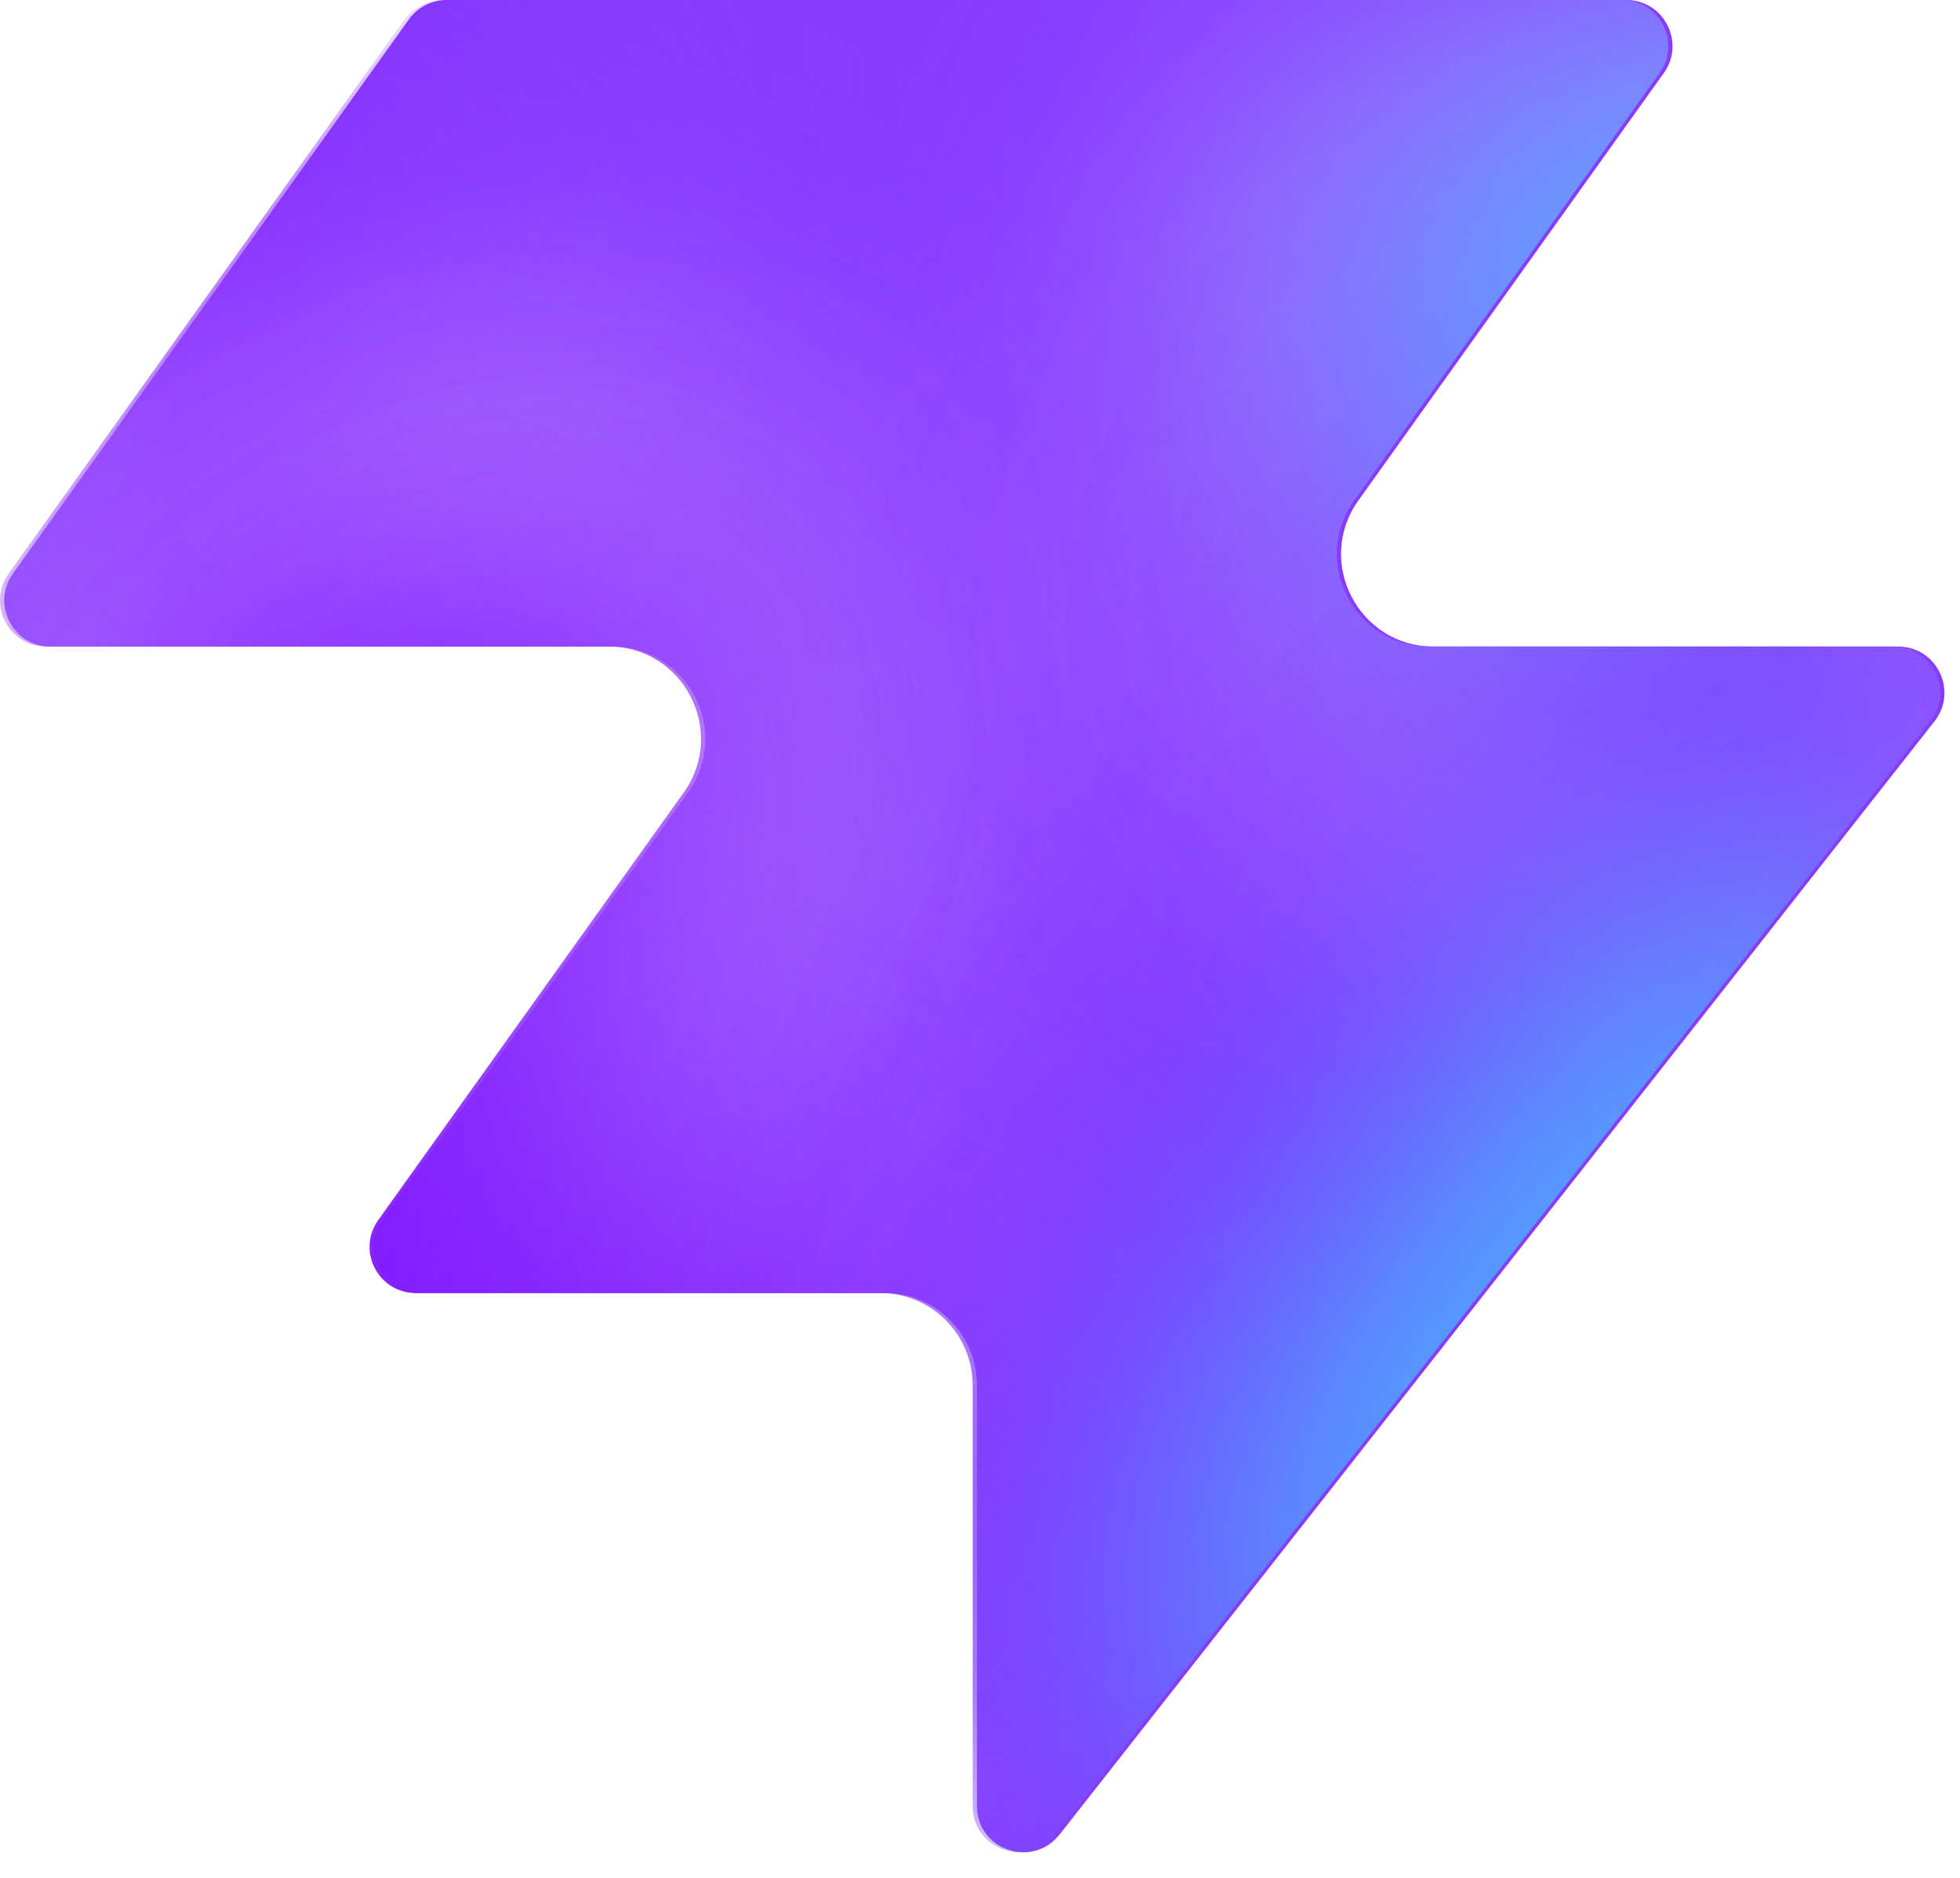
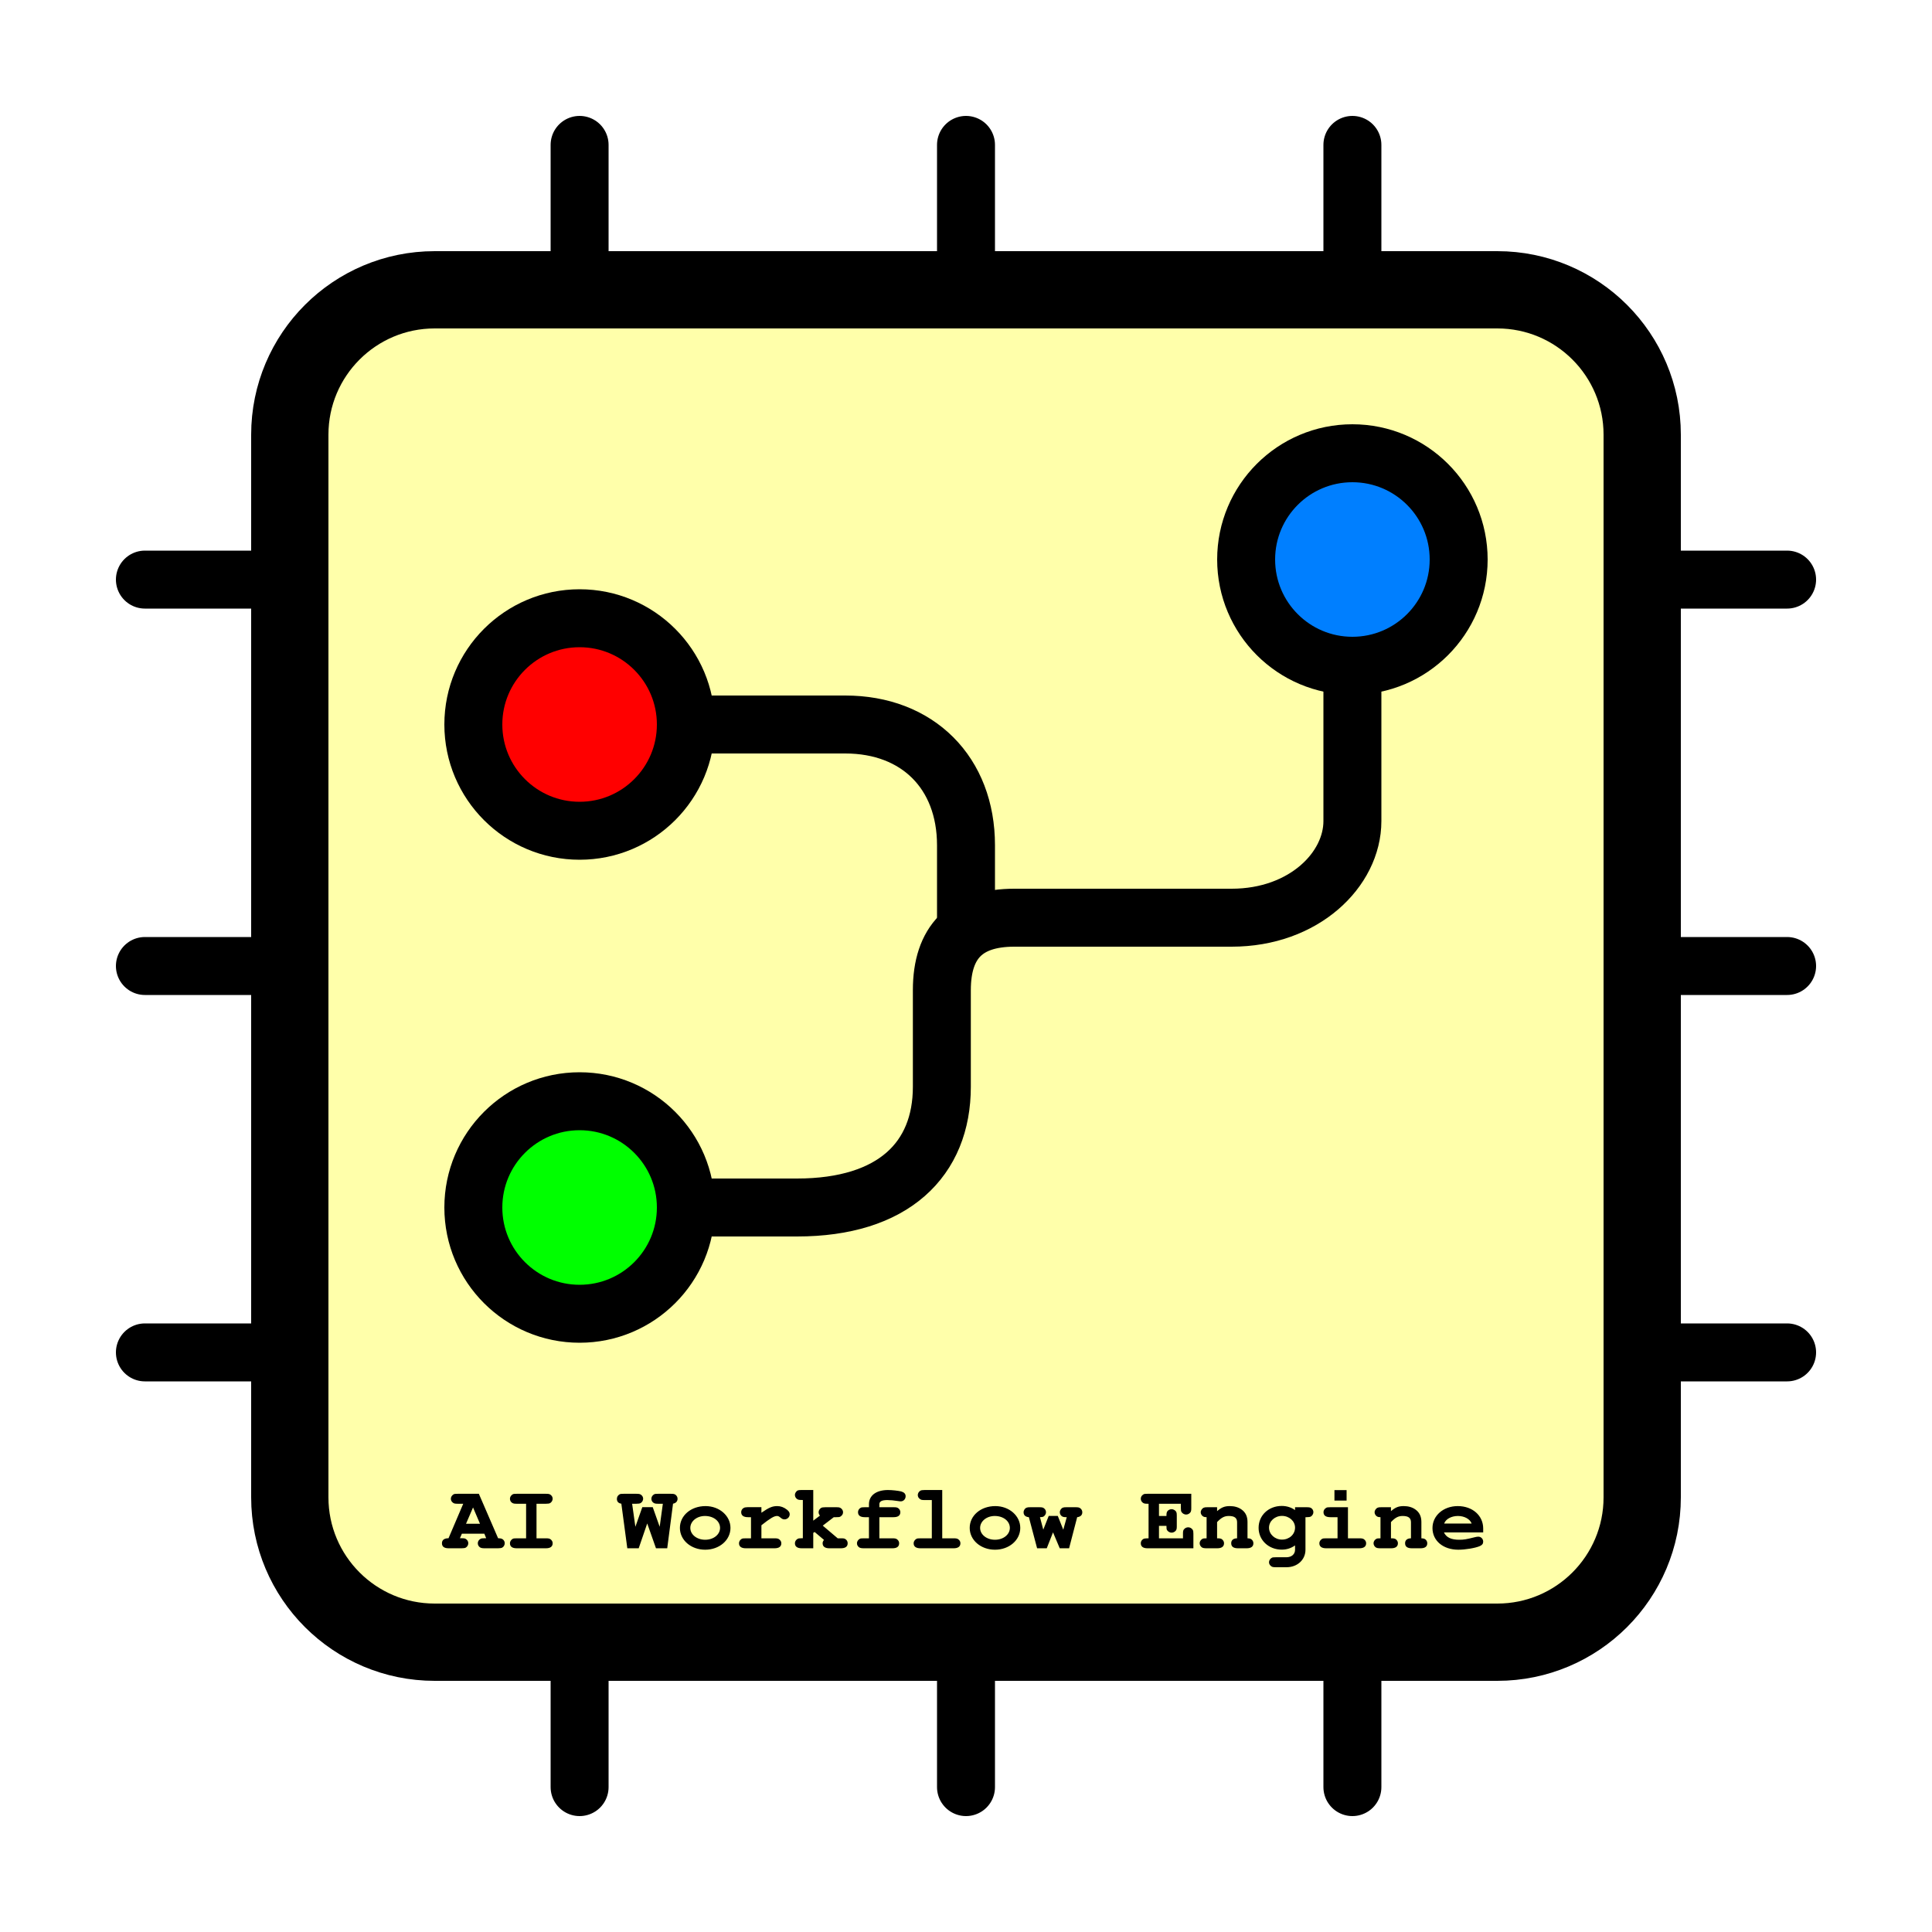
- <svg xmlns="http://www.w3.org/2000/svg" width="48" height="46" fill="none" viewBox="0 0 48 46">
-   <path fill="#863bff" d="M25.946 44.938c-.664.845-2.021.375-2.021-.698V33.937a2.26 2.26 0 0 0-2.262-2.262H10.287c-.92 0-1.456-1.04-.92-1.788l7.48-10.471c1.07-1.497 0-3.578-1.842-3.578H1.237c-.92 0-1.456-1.04-.92-1.788L10.013.474c.214-.297.556-.474.92-.474h28.894c.92 0 1.456 1.04.92 1.788l-7.48 10.471c-1.07 1.498 0 3.579 1.842 3.579h11.377c.943 0 1.473 1.088.89 1.83L25.947 44.94z" style="fill:#863bff;fill:color(display-p3 .525 .23 1);fill-opacity:1" />
-   <mask id="a" width="48" height="46" x="0" y="0" maskUnits="userSpaceOnUse" style="mask-type:alpha">
-     <path fill="#000" d="M25.842 44.938c-.664.844-2.021.375-2.021-.698V33.937a2.26 2.26 0 0 0-2.262-2.262H10.183c-.92 0-1.456-1.04-.92-1.788l7.48-10.471c1.07-1.498 0-3.579-1.842-3.579H1.133c-.92 0-1.456-1.04-.92-1.787L9.91.473c.214-.297.556-.474.92-.474h28.894c.92 0 1.456 1.04.92 1.788l-7.48 10.471c-1.07 1.498 0 3.578 1.842 3.578h11.377c.943 0 1.473 1.088.89 1.832L25.843 44.94z" style="fill:#000;fill-opacity:1" />
-   </mask>
-   <g mask="url(#a)">
-     <g filter="url(#b)">
-       <ellipse cx="5.508" cy="14.704" fill="#ede6ff" rx="5.508" ry="14.704" style="fill:#ede6ff;fill:color(display-p3 .927 .903 1);fill-opacity:1" transform="matrix(.00324 1 1 -.00324 -4.47 31.516)" />
+ <svg xmlns="http://www.w3.org/2000/svg" width="400" height="400">
+   <g class="layer" display="inline">
+     <rect fill="#ffffaa" height="280" id="svg_1" rx="30" ry="30" stroke="#000" stroke-width="16" width="280" x="60" y="60" />
+     <g id="svg_2" stroke="#000" stroke-linecap="round" stroke-width="12" transform="matrix(1 0 0 1 0 0) matrix(1 0 0 1 0 0)">
+       <g id="svg_22">
+         <line fill="#ff007f" id="svg_3" x1="120" x2="120" y1="60" y2="30" />
+         <line fill="#ff007f" id="svg_4" x1="200" x2="200" y1="60" y2="30" />
+         <line fill="#ff007f" id="svg_5" x1="280" x2="280" y1="60" y2="30" />
+         <line fill="#ff007f" id="svg_6" x1="120" x2="120" y1="340" y2="370" />
+         <line fill="#ff007f" id="svg_7" x1="200" x2="200" y1="340" y2="370" />
+         <line fill="#ff007f" id="svg_8" x1="280" x2="280" y1="340" y2="370" />
+         <line fill="#ff007f" id="svg_9" x1="60" x2="30" y1="120" y2="120" />
+         <line fill="#ff007f" id="svg_10" x1="60" x2="30" y1="200" y2="200" />
+         <line fill="#ff007f" id="svg_11" x1="60" x2="30" y1="280" y2="280" />
+         <line fill="#ff007f" id="svg_12" x1="340" x2="370" y1="120" y2="120" />
+         <line fill="#ff007f" id="svg_13" x1="340" x2="370" y1="200" y2="200" />
+         <line fill="#ff007f" id="svg_14" x1="340" x2="370" y1="280" y2="280" />
+       </g>
    </g>
-     <g filter="url(#c)">
-       <ellipse cx="10.399" cy="29.851" fill="#ede6ff" rx="10.399" ry="29.851" style="fill:#ede6ff;fill:color(display-p3 .927 .903 1);fill-opacity:1" transform="matrix(.00324 1 1 -.00324 -39.328 7.883)" />
-     </g>
-     <g filter="url(#d)">
-       <ellipse cx="5.508" cy="30.487" fill="#7e14ff" rx="5.508" ry="30.487" style="fill:#7e14ff;fill:color(display-p3 .492 .077 1);fill-opacity:1" transform="rotate(89.814 -25.913 -14.639)scale(1 -1)" />
-     </g>
-     <g filter="url(#e)">
-       <ellipse cx="5.508" cy="30.599" fill="#7e14ff" rx="5.508" ry="30.599" style="fill:#7e14ff;fill:color(display-p3 .492 .077 1);fill-opacity:1" transform="rotate(89.814 -32.644 -3.334)scale(1 -1)" />
-     </g>
-     <g filter="url(#f)">
-       <ellipse cx="5.508" cy="30.599" fill="#7e14ff" rx="5.508" ry="30.599" style="fill:#7e14ff;fill:color(display-p3 .492 .077 1);fill-opacity:1" transform="matrix(.00324 1 1 -.00324 -34.34 30.47)" />
-     </g>
-     <g filter="url(#g)">
-       <ellipse cx="14.072" cy="22.078" fill="#ede6ff" rx="14.072" ry="22.078" style="fill:#ede6ff;fill:color(display-p3 .927 .903 1);fill-opacity:1" transform="rotate(93.35 24.506 48.493)scale(-1 1)" />
-     </g>
-     <g filter="url(#h)">
-       <ellipse cx="3.47" cy="21.501" fill="#7e14ff" rx="3.47" ry="21.501" style="fill:#7e14ff;fill:color(display-p3 .492 .077 1);fill-opacity:1" transform="rotate(89.009 28.708 47.59)scale(-1 1)" />
-     </g>
-     <g filter="url(#i)">
-       <ellipse cx="3.47" cy="21.501" fill="#7e14ff" rx="3.47" ry="21.501" style="fill:#7e14ff;fill:color(display-p3 .492 .077 1);fill-opacity:1" transform="rotate(89.009 28.708 47.59)scale(-1 1)" />
-     </g>
-     <g filter="url(#j)">
-       <ellipse cx=".387" cy="8.972" fill="#7e14ff" rx="4.407" ry="29.108" style="fill:#7e14ff;fill:color(display-p3 .492 .077 1);fill-opacity:1" transform="rotate(39.51 .387 8.972)" />
-     </g>
-     <g filter="url(#k)">
-       <ellipse cx="47.523" cy="-6.092" fill="#7e14ff" rx="4.407" ry="29.108" style="fill:#7e14ff;fill:color(display-p3 .492 .077 1);fill-opacity:1" transform="rotate(37.892 47.523 -6.092)" />
-     </g>
-     <g filter="url(#l)">
-       <ellipse cx="41.412" cy="6.333" fill="#47bfff" rx="5.971" ry="9.665" style="fill:#47bfff;fill:color(display-p3 .28 .748 1);fill-opacity:1" transform="rotate(37.892 41.412 6.333)" />
-     </g>
-     <g filter="url(#m)">
-       <ellipse cx="-1.879" cy="38.332" fill="#7e14ff" rx="4.407" ry="29.108" style="fill:#7e14ff;fill:color(display-p3 .492 .077 1);fill-opacity:1" transform="rotate(37.892 -1.88 38.332)" />
-     </g>
-     <g filter="url(#n)">
-       <ellipse cx="-1.879" cy="38.332" fill="#7e14ff" rx="4.407" ry="29.108" style="fill:#7e14ff;fill:color(display-p3 .492 .077 1);fill-opacity:1" transform="rotate(37.892 -1.88 38.332)" />
-     </g>
-     <g filter="url(#o)">
-       <ellipse cx="35.651" cy="29.907" fill="#7e14ff" rx="4.407" ry="29.108" style="fill:#7e14ff;fill:color(display-p3 .492 .077 1);fill-opacity:1" transform="rotate(37.892 35.651 29.907)" />
-     </g>
-     <g filter="url(#p)">
-       <ellipse cx="38.418" cy="32.4" fill="#47bfff" rx="5.971" ry="15.297" style="fill:#47bfff;fill:color(display-p3 .28 .748 1);fill-opacity:1" transform="rotate(37.892 38.418 32.4)" />
-     </g>
+     <path d="m142,250l23,0c20,0 30,-10 30,-25l0,-20c0,-10 5,-15 15,-15l45,0c15,0 25,-10 25,-20l0,-32" fill="none" id="svg_15" stroke="#000" stroke-linecap="round" stroke-linejoin="round" stroke-width="12" transform="matrix(1 0 0 1 0 0)" />
+     <path d="m142,150l33,0c15,0 25,10 25,25l0,15" fill="none" id="svg_16" stroke="#000" stroke-linecap="round" stroke-linejoin="round" stroke-width="12" />
+     <circle cx="120" cy="150" fill="#ff0000" id="svg_17" r="22" stroke="#000" stroke-width="12" transform="matrix(1 0 0 1 0 0)" />
+     <circle cx="120" cy="250" fill="#00ff00" id="svg_18" r="22" stroke="#000" stroke-width="12" />
+     <circle cx="280" cy="115.84" fill="#007fff" id="svg_19" r="22" stroke="#000" stroke-width="12" />
+     <text fill="#000000" font-family="Courier" font-size="20" font-style="normal" font-weight="bold" id="svg_21" stroke="#000" stroke-width="0" text-anchor="middle" transform="matrix(1 0 0 1 -31.4088 36.0277)" x="231.41" xml:space="preserve" y="284.53">AI Workflow Engine</text>
  </g>
-   <defs>
-     <filter id="b" width="60.045" height="41.654" x="-19.77" y="16.149" color-interpolation-filters="sRGB" filterUnits="userSpaceOnUse">
-       <feFlood flood-opacity="0" result="BackgroundImageFix" />
-       <feBlend in="SourceGraphic" in2="BackgroundImageFix" result="shape" />
-       <feGaussianBlur result="effect1_foregroundBlur_2002_17158" stdDeviation="7.659" />
-     </filter>
-     <filter id="c" width="90.34" height="51.437" x="-54.613" y="-7.533" color-interpolation-filters="sRGB" filterUnits="userSpaceOnUse">
-       <feFlood flood-opacity="0" result="BackgroundImageFix" />
-       <feBlend in="SourceGraphic" in2="BackgroundImageFix" result="shape" />
-       <feGaussianBlur result="effect1_foregroundBlur_2002_17158" stdDeviation="7.659" />
-     </filter>
-     <filter id="d" width="79.355" height="29.4" x="-49.64" y="2.03" color-interpolation-filters="sRGB" filterUnits="userSpaceOnUse">
-       <feFlood flood-opacity="0" result="BackgroundImageFix" />
-       <feBlend in="SourceGraphic" in2="BackgroundImageFix" result="shape" />
-       <feGaussianBlur result="effect1_foregroundBlur_2002_17158" stdDeviation="4.596" />
-     </filter>
-     <filter id="e" width="79.579" height="29.4" x="-45.045" y="20.029" color-interpolation-filters="sRGB" filterUnits="userSpaceOnUse">
-       <feFlood flood-opacity="0" result="BackgroundImageFix" />
-       <feBlend in="SourceGraphic" in2="BackgroundImageFix" result="shape" />
-       <feGaussianBlur result="effect1_foregroundBlur_2002_17158" stdDeviation="4.596" />
-     </filter>
-     <filter id="f" width="79.579" height="29.4" x="-43.513" y="21.178" color-interpolation-filters="sRGB" filterUnits="userSpaceOnUse">
-       <feFlood flood-opacity="0" result="BackgroundImageFix" />
-       <feBlend in="SourceGraphic" in2="BackgroundImageFix" result="shape" />
-       <feGaussianBlur result="effect1_foregroundBlur_2002_17158" stdDeviation="4.596" />
-     </filter>
-     <filter id="g" width="74.749" height="58.852" x="15.756" y="-17.901" color-interpolation-filters="sRGB" filterUnits="userSpaceOnUse">
-       <feFlood flood-opacity="0" result="BackgroundImageFix" />
-       <feBlend in="SourceGraphic" in2="BackgroundImageFix" result="shape" />
-       <feGaussianBlur result="effect1_foregroundBlur_2002_17158" stdDeviation="7.659" />
-     </filter>
-     <filter id="h" width="61.377" height="25.362" x="23.548" y="2.284" color-interpolation-filters="sRGB" filterUnits="userSpaceOnUse">
-       <feFlood flood-opacity="0" result="BackgroundImageFix" />
-       <feBlend in="SourceGraphic" in2="BackgroundImageFix" result="shape" />
-       <feGaussianBlur result="effect1_foregroundBlur_2002_17158" stdDeviation="4.596" />
-     </filter>
-     <filter id="i" width="61.377" height="25.362" x="23.548" y="2.284" color-interpolation-filters="sRGB" filterUnits="userSpaceOnUse">
-       <feFlood flood-opacity="0" result="BackgroundImageFix" />
-       <feBlend in="SourceGraphic" in2="BackgroundImageFix" result="shape" />
-       <feGaussianBlur result="effect1_foregroundBlur_2002_17158" stdDeviation="4.596" />
-     </filter>
-     <filter id="j" width="56.045" height="63.649" x="-27.636" y="-22.853" color-interpolation-filters="sRGB" filterUnits="userSpaceOnUse">
-       <feFlood flood-opacity="0" result="BackgroundImageFix" />
-       <feBlend in="SourceGraphic" in2="BackgroundImageFix" result="shape" />
-       <feGaussianBlur result="effect1_foregroundBlur_2002_17158" stdDeviation="4.596" />
-     </filter>
-     <filter id="k" width="54.814" height="64.646" x="20.116" y="-38.415" color-interpolation-filters="sRGB" filterUnits="userSpaceOnUse">
-       <feFlood flood-opacity="0" result="BackgroundImageFix" />
-       <feBlend in="SourceGraphic" in2="BackgroundImageFix" result="shape" />
-       <feGaussianBlur result="effect1_foregroundBlur_2002_17158" stdDeviation="4.596" />
-     </filter>
-     <filter id="l" width="33.541" height="35.313" x="24.641" y="-11.323" color-interpolation-filters="sRGB" filterUnits="userSpaceOnUse">
-       <feFlood flood-opacity="0" result="BackgroundImageFix" />
-       <feBlend in="SourceGraphic" in2="BackgroundImageFix" result="shape" />
-       <feGaussianBlur result="effect1_foregroundBlur_2002_17158" stdDeviation="4.596" />
-     </filter>
-     <filter id="m" width="54.814" height="64.646" x="-29.286" y="6.009" color-interpolation-filters="sRGB" filterUnits="userSpaceOnUse">
-       <feFlood flood-opacity="0" result="BackgroundImageFix" />
-       <feBlend in="SourceGraphic" in2="BackgroundImageFix" result="shape" />
-       <feGaussianBlur result="effect1_foregroundBlur_2002_17158" stdDeviation="4.596" />
-     </filter>
-     <filter id="n" width="54.814" height="64.646" x="-29.286" y="6.009" color-interpolation-filters="sRGB" filterUnits="userSpaceOnUse">
-       <feFlood flood-opacity="0" result="BackgroundImageFix" />
-       <feBlend in="SourceGraphic" in2="BackgroundImageFix" result="shape" />
-       <feGaussianBlur result="effect1_foregroundBlur_2002_17158" stdDeviation="4.596" />
-     </filter>
-     <filter id="o" width="54.814" height="64.646" x="8.244" y="-2.416" color-interpolation-filters="sRGB" filterUnits="userSpaceOnUse">
-       <feFlood flood-opacity="0" result="BackgroundImageFix" />
-       <feBlend in="SourceGraphic" in2="BackgroundImageFix" result="shape" />
-       <feGaussianBlur result="effect1_foregroundBlur_2002_17158" stdDeviation="4.596" />
-     </filter>
-     <filter id="p" width="39.409" height="43.623" x="18.713" y="10.588" color-interpolation-filters="sRGB" filterUnits="userSpaceOnUse">
-       <feFlood flood-opacity="0" result="BackgroundImageFix" />
-       <feBlend in="SourceGraphic" in2="BackgroundImageFix" result="shape" />
-       <feGaussianBlur result="effect1_foregroundBlur_2002_17158" stdDeviation="4.596" />
-     </filter>
-   </defs>
</svg>
